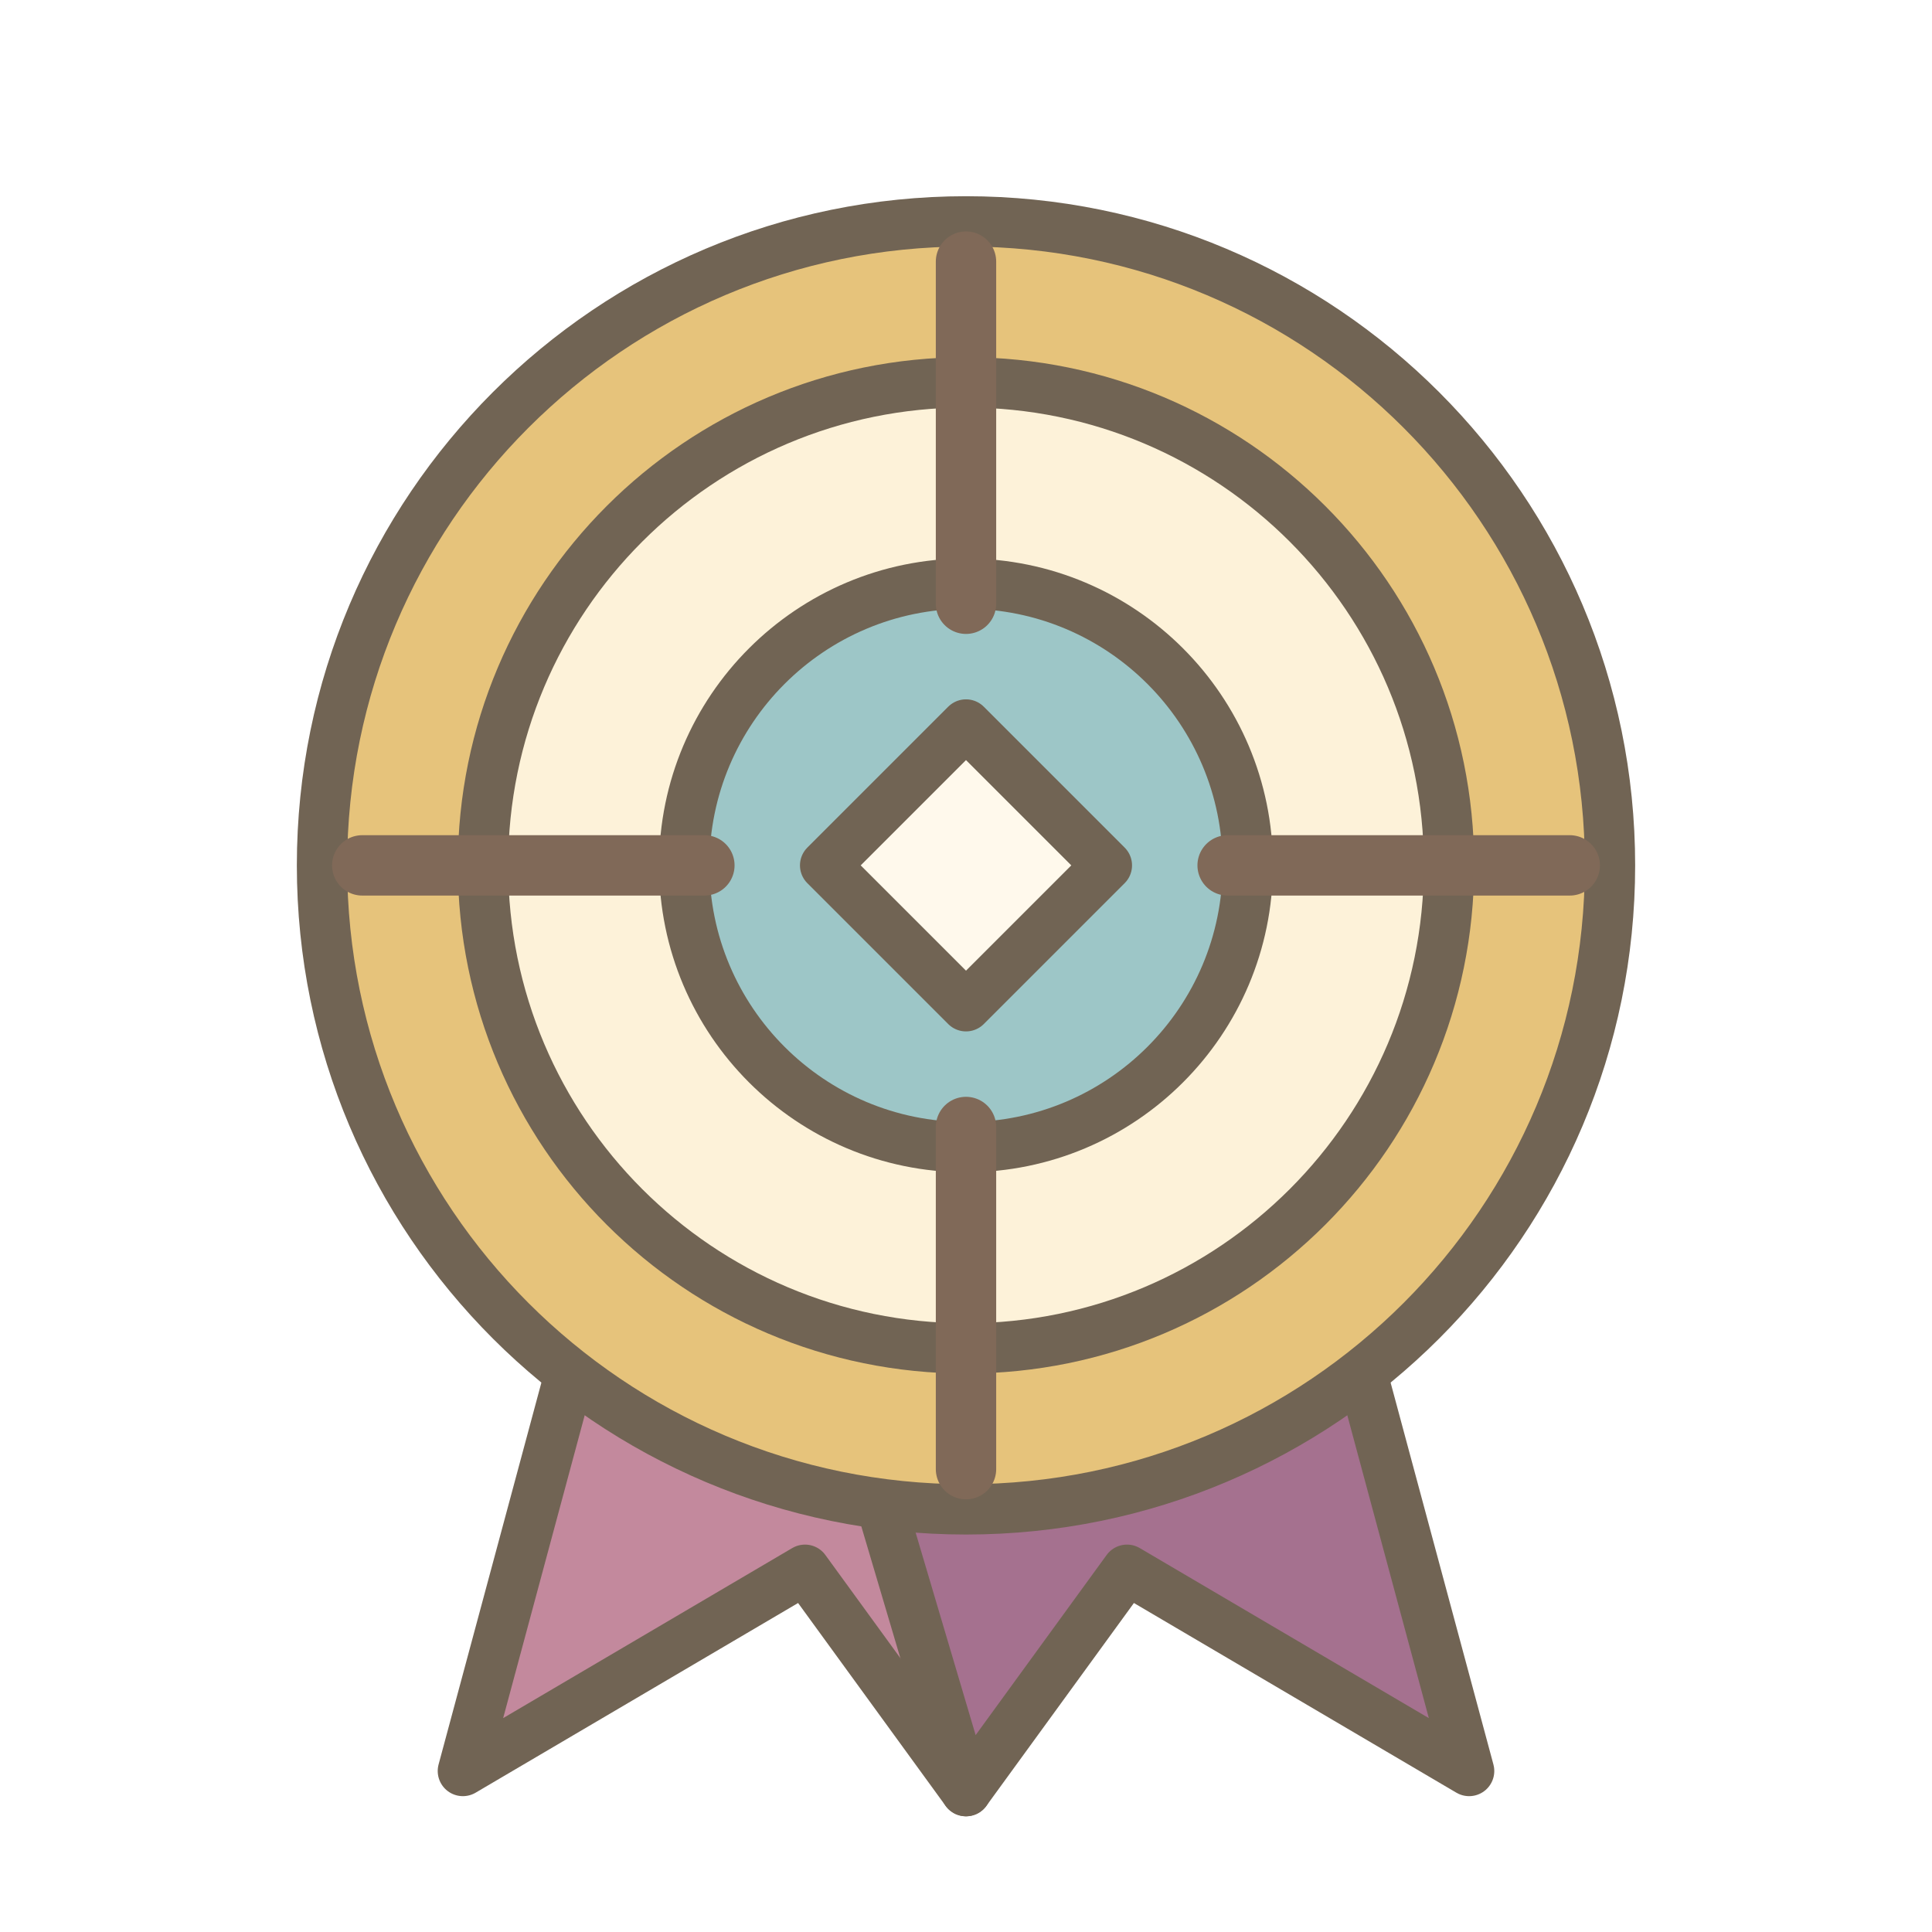
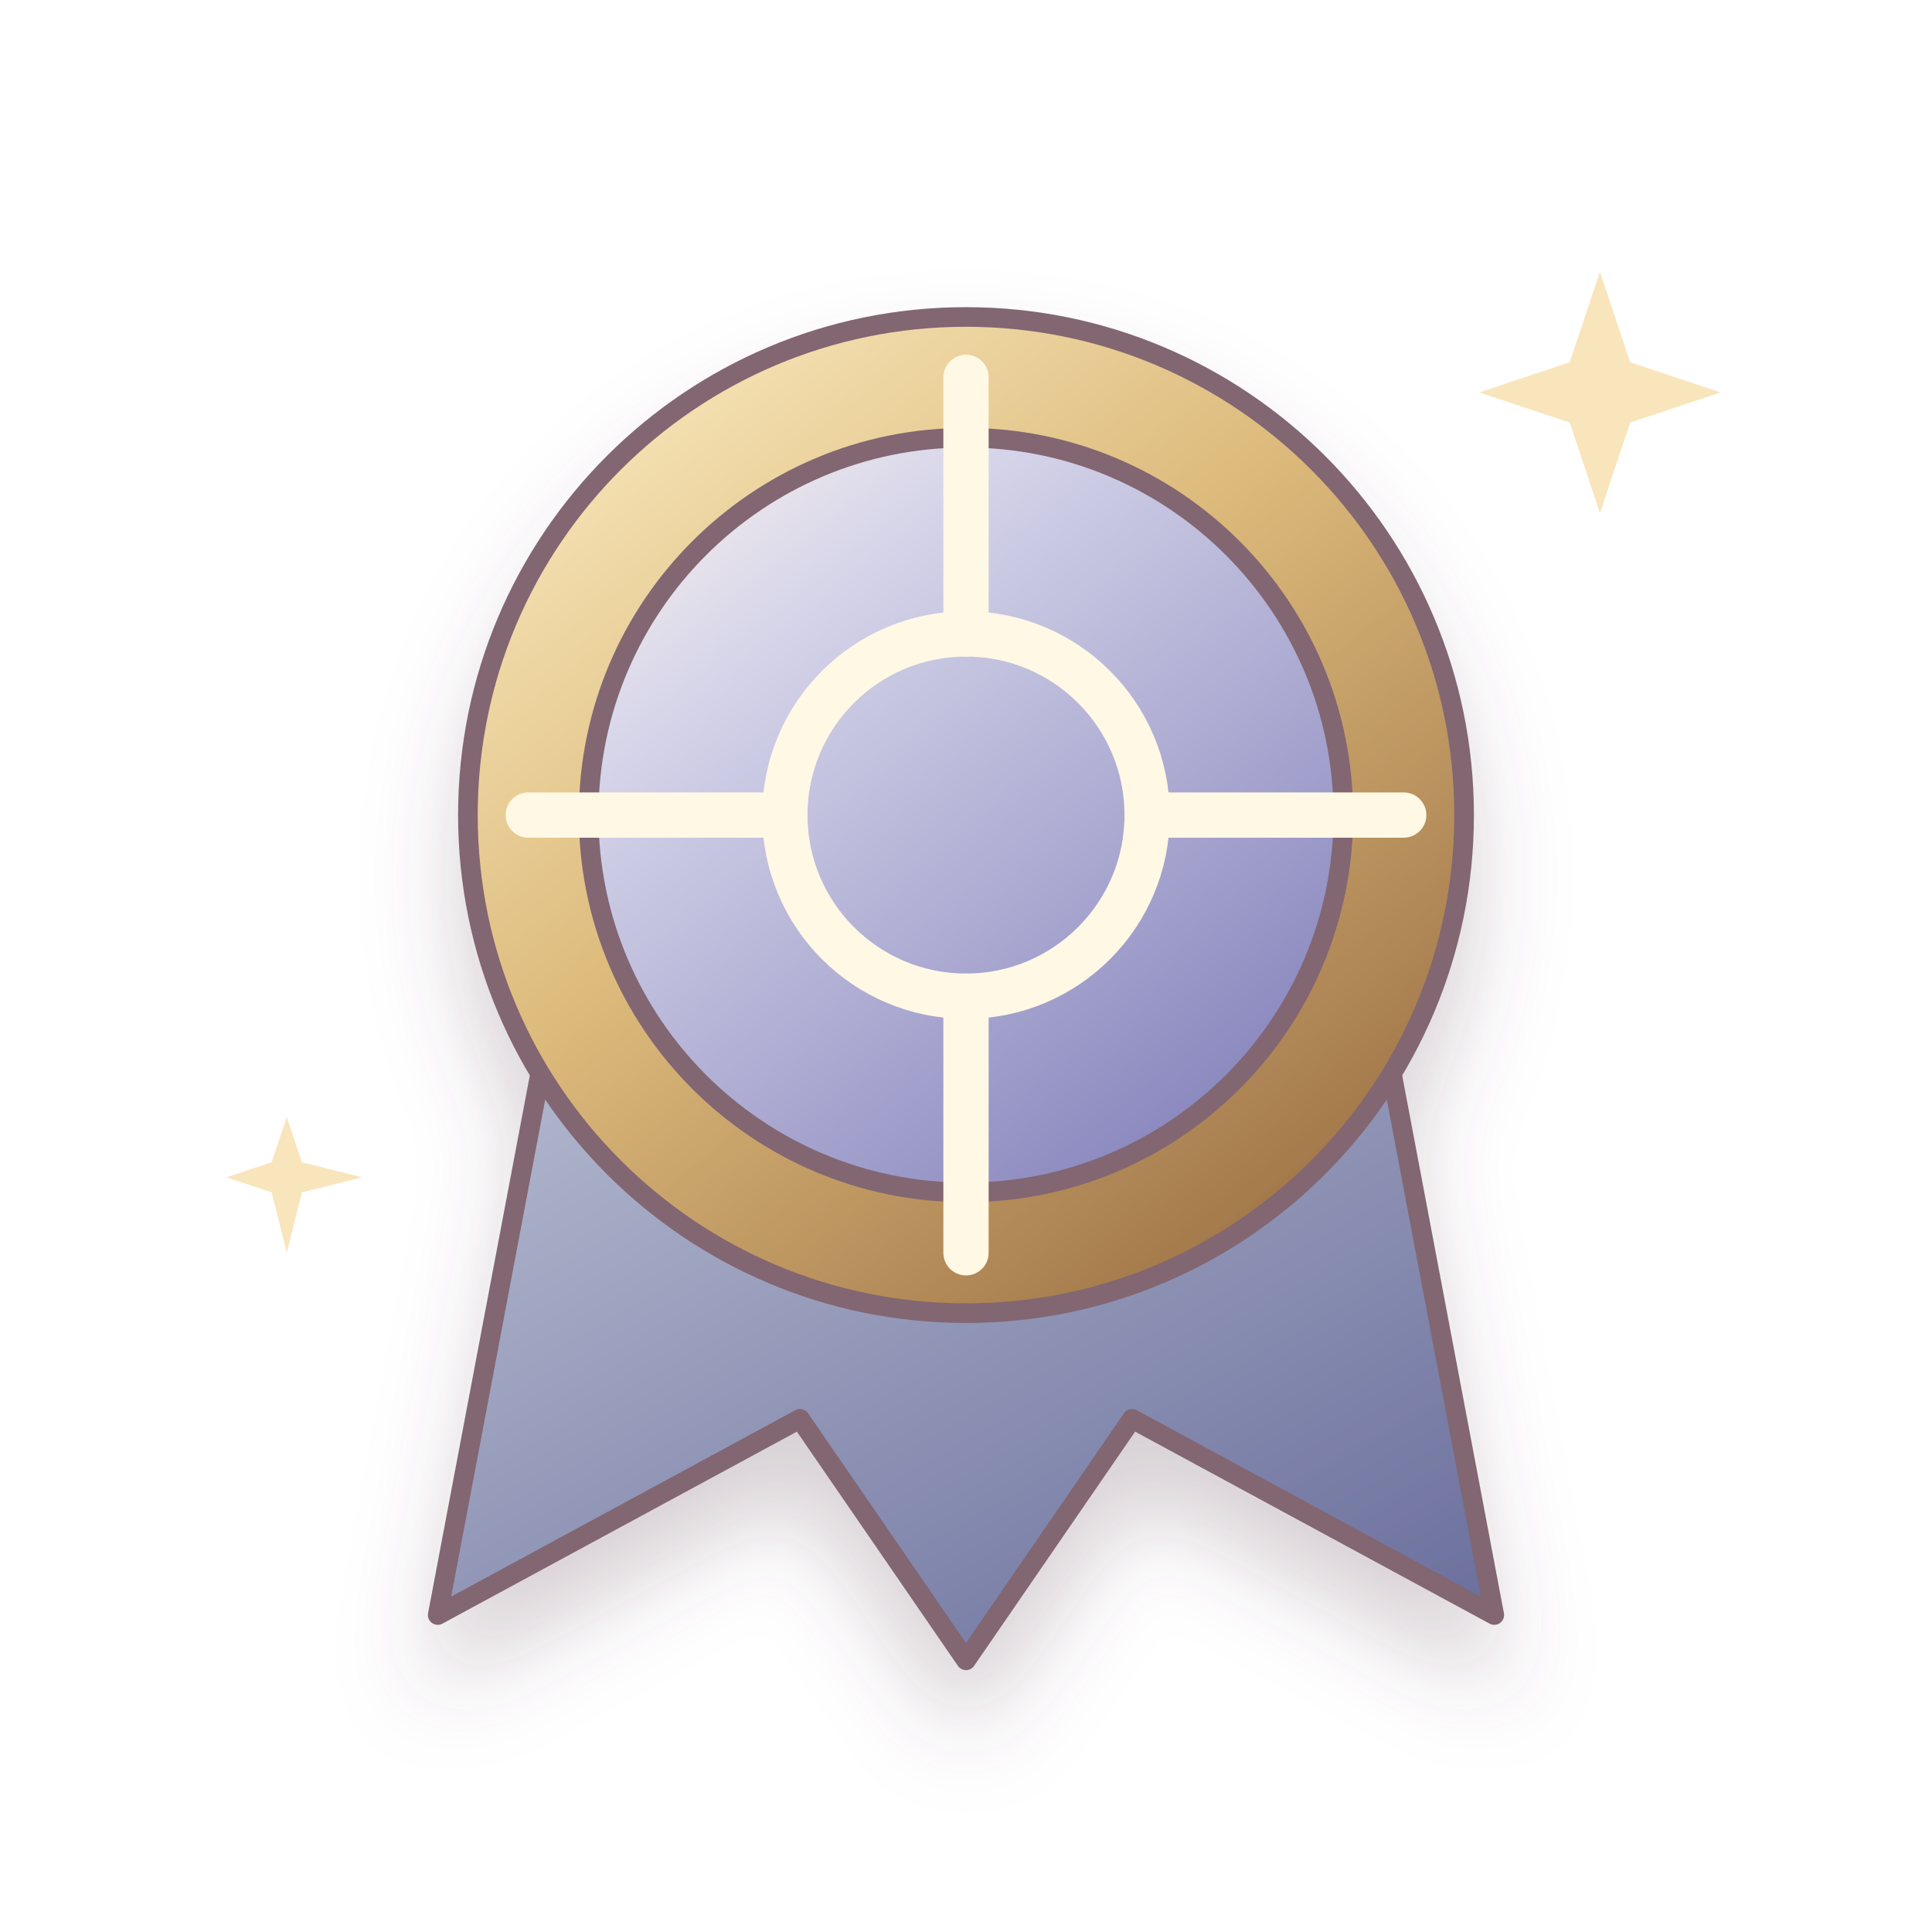
- <svg xmlns="http://www.w3.org/2000/svg" width="96" height="96" viewBox="0 0 96 96">
-   <g stroke="#716454" stroke-width="2.5" stroke-linejoin="round" stroke-linecap="round">
-     <path d="m30 62-7 26 17-10 8 11 8-27" fill="#c3899d" />
-     <path d="m66 62 7 26-17-10-8 11-8-27" fill="#a5718f" />
-     <circle cx="48" cy="43" r="32" fill="#e6c37b" />
-     <circle cx="48" cy="43" r="24" fill="#fdf2d9" />
-     <circle cx="48" cy="43" r="14" fill="#9dc6c7" />
-     <path d="M48 13v17M48 56v17M18 43h17M61 43h17" fill="none" stroke="#806958" stroke-width="3" />
-     <path d="m48 36 7 7-7 7-7-7Z" fill="#fff9ec" />
+ <svg xmlns="http://www.w3.org/2000/svg" width="128" height="128" viewBox="0 0 128 128">
+   <defs>
+     <linearGradient id="gold" x2=".8" y2="1">
+       <stop stop-color="#fff1ca" />
+       <stop offset=".48" stop-color="#dcba7b" />
+       <stop offset="1" stop-color="#9c7045" />
+     </linearGradient>
+     <linearGradient id="cloth" x2="1" y2="1">
+       <stop stop-color="#b4bacf" />
+       <stop offset="1" stop-color="#686c9b" />
+     </linearGradient>
+     <linearGradient id="gem" x2=".8" y2="1">
+       <stop stop-color="#fff8f0" />
+       <stop offset=".28" stop-color="#d5d4e9" />
+       <stop offset="1" stop-color="#8482bb" />
+     </linearGradient>
+     <linearGradient id="ivory" x2="1" y2="1">
+       <stop stop-color="#fffcf2" />
+       <stop offset="1" stop-color="#ded2bb" />
+     </linearGradient>
+     <filter id="shadow" x="-30%" y="-30%" width="160%" height="180%">
+       <feDropShadow dx="0" dy="4" stdDeviation="3" flood-color="#604456" flood-opacity=".25" />
+     </filter>
+   </defs>
+   <g stroke="#826672" stroke-width="1.3" stroke-linejoin="round" stroke-linecap="round" filter="url(#shadow)">
+     <path d="m36 70-7 37 24-13 11 16 11-16 24 13-7-37" fill="url(#cloth)" />
+     <circle cx="64" cy="54" r="33" fill="url(#gold)" />
+     <circle cx="64" cy="54" r="25" fill="url(#gem)" />
+     <circle cx="64" cy="54" r="12" fill="none" stroke="#fff8e5" stroke-width="3" />
+     <path d="M64 25v17m0 24v17M35 54h17m24 0h17" stroke="#fff8e5" stroke-width="3" />
  </g>
+   <path d="m106 18 2 6 6 2-6 2-2 6-2-6-6-2 6-2ZM19 74l1 3 4 1-4 1-1 4-1-4-3-1 3-1Z" fill="#f9e5bc" />
</svg>
